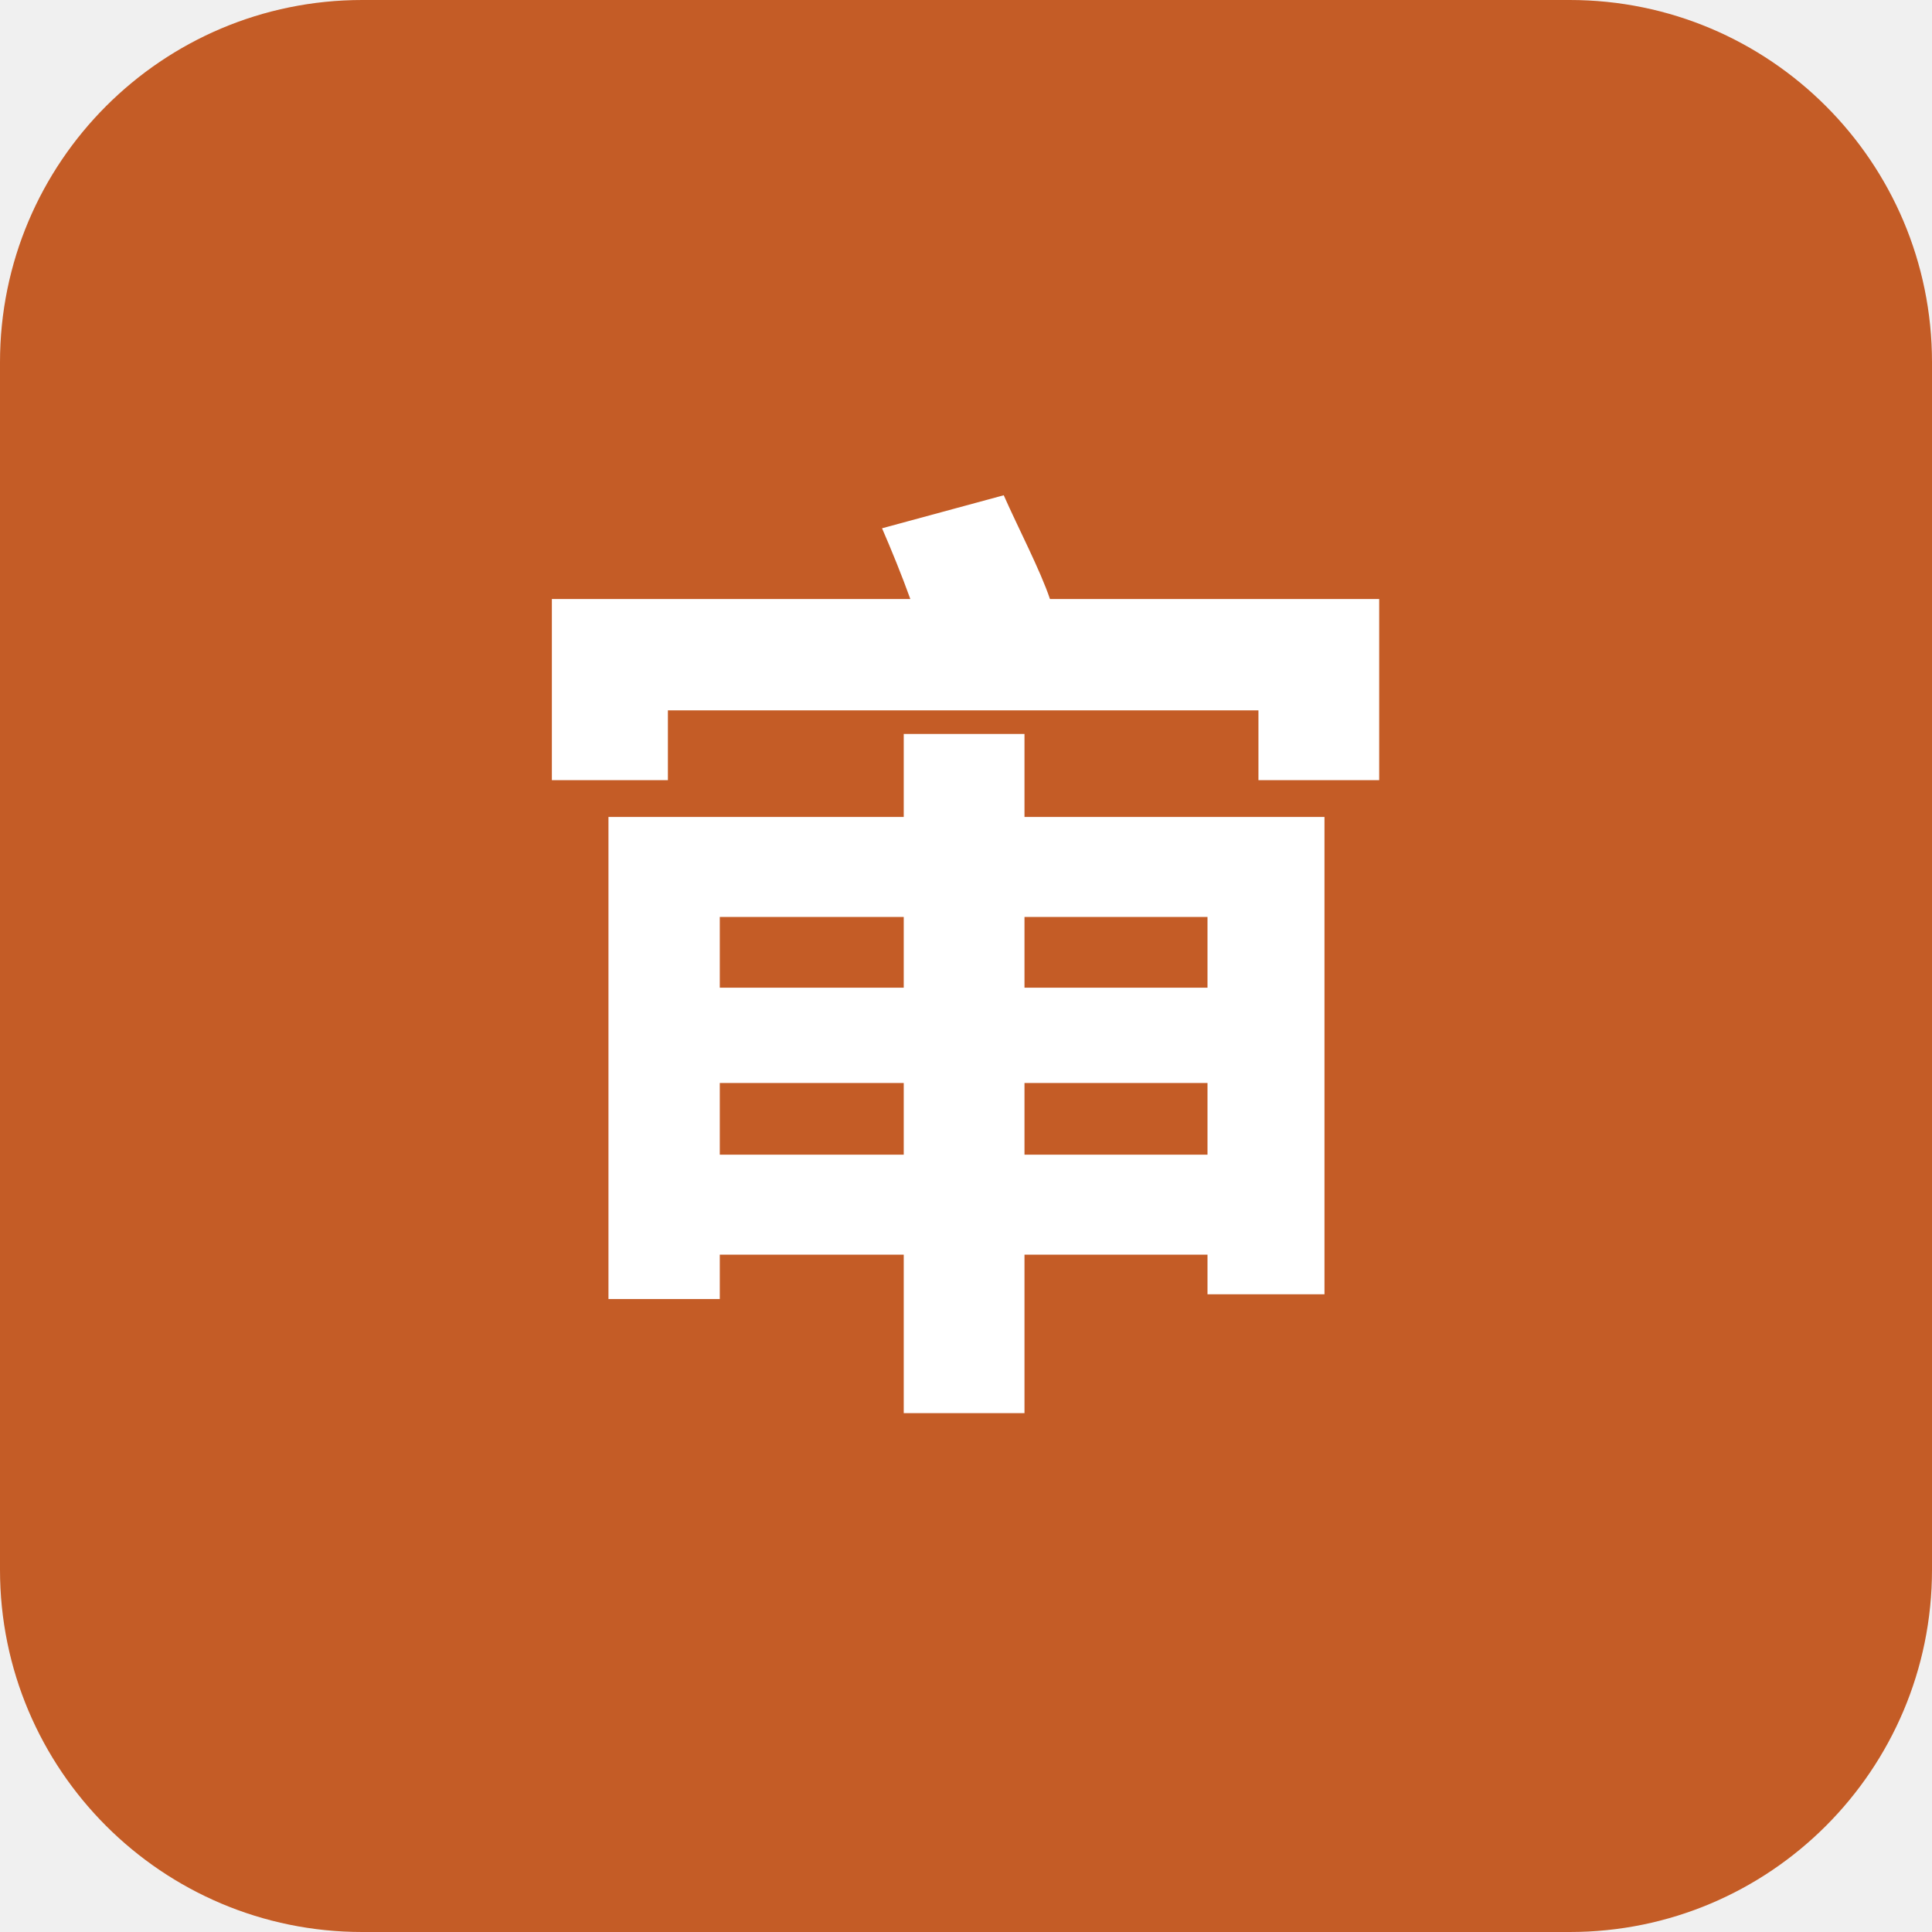
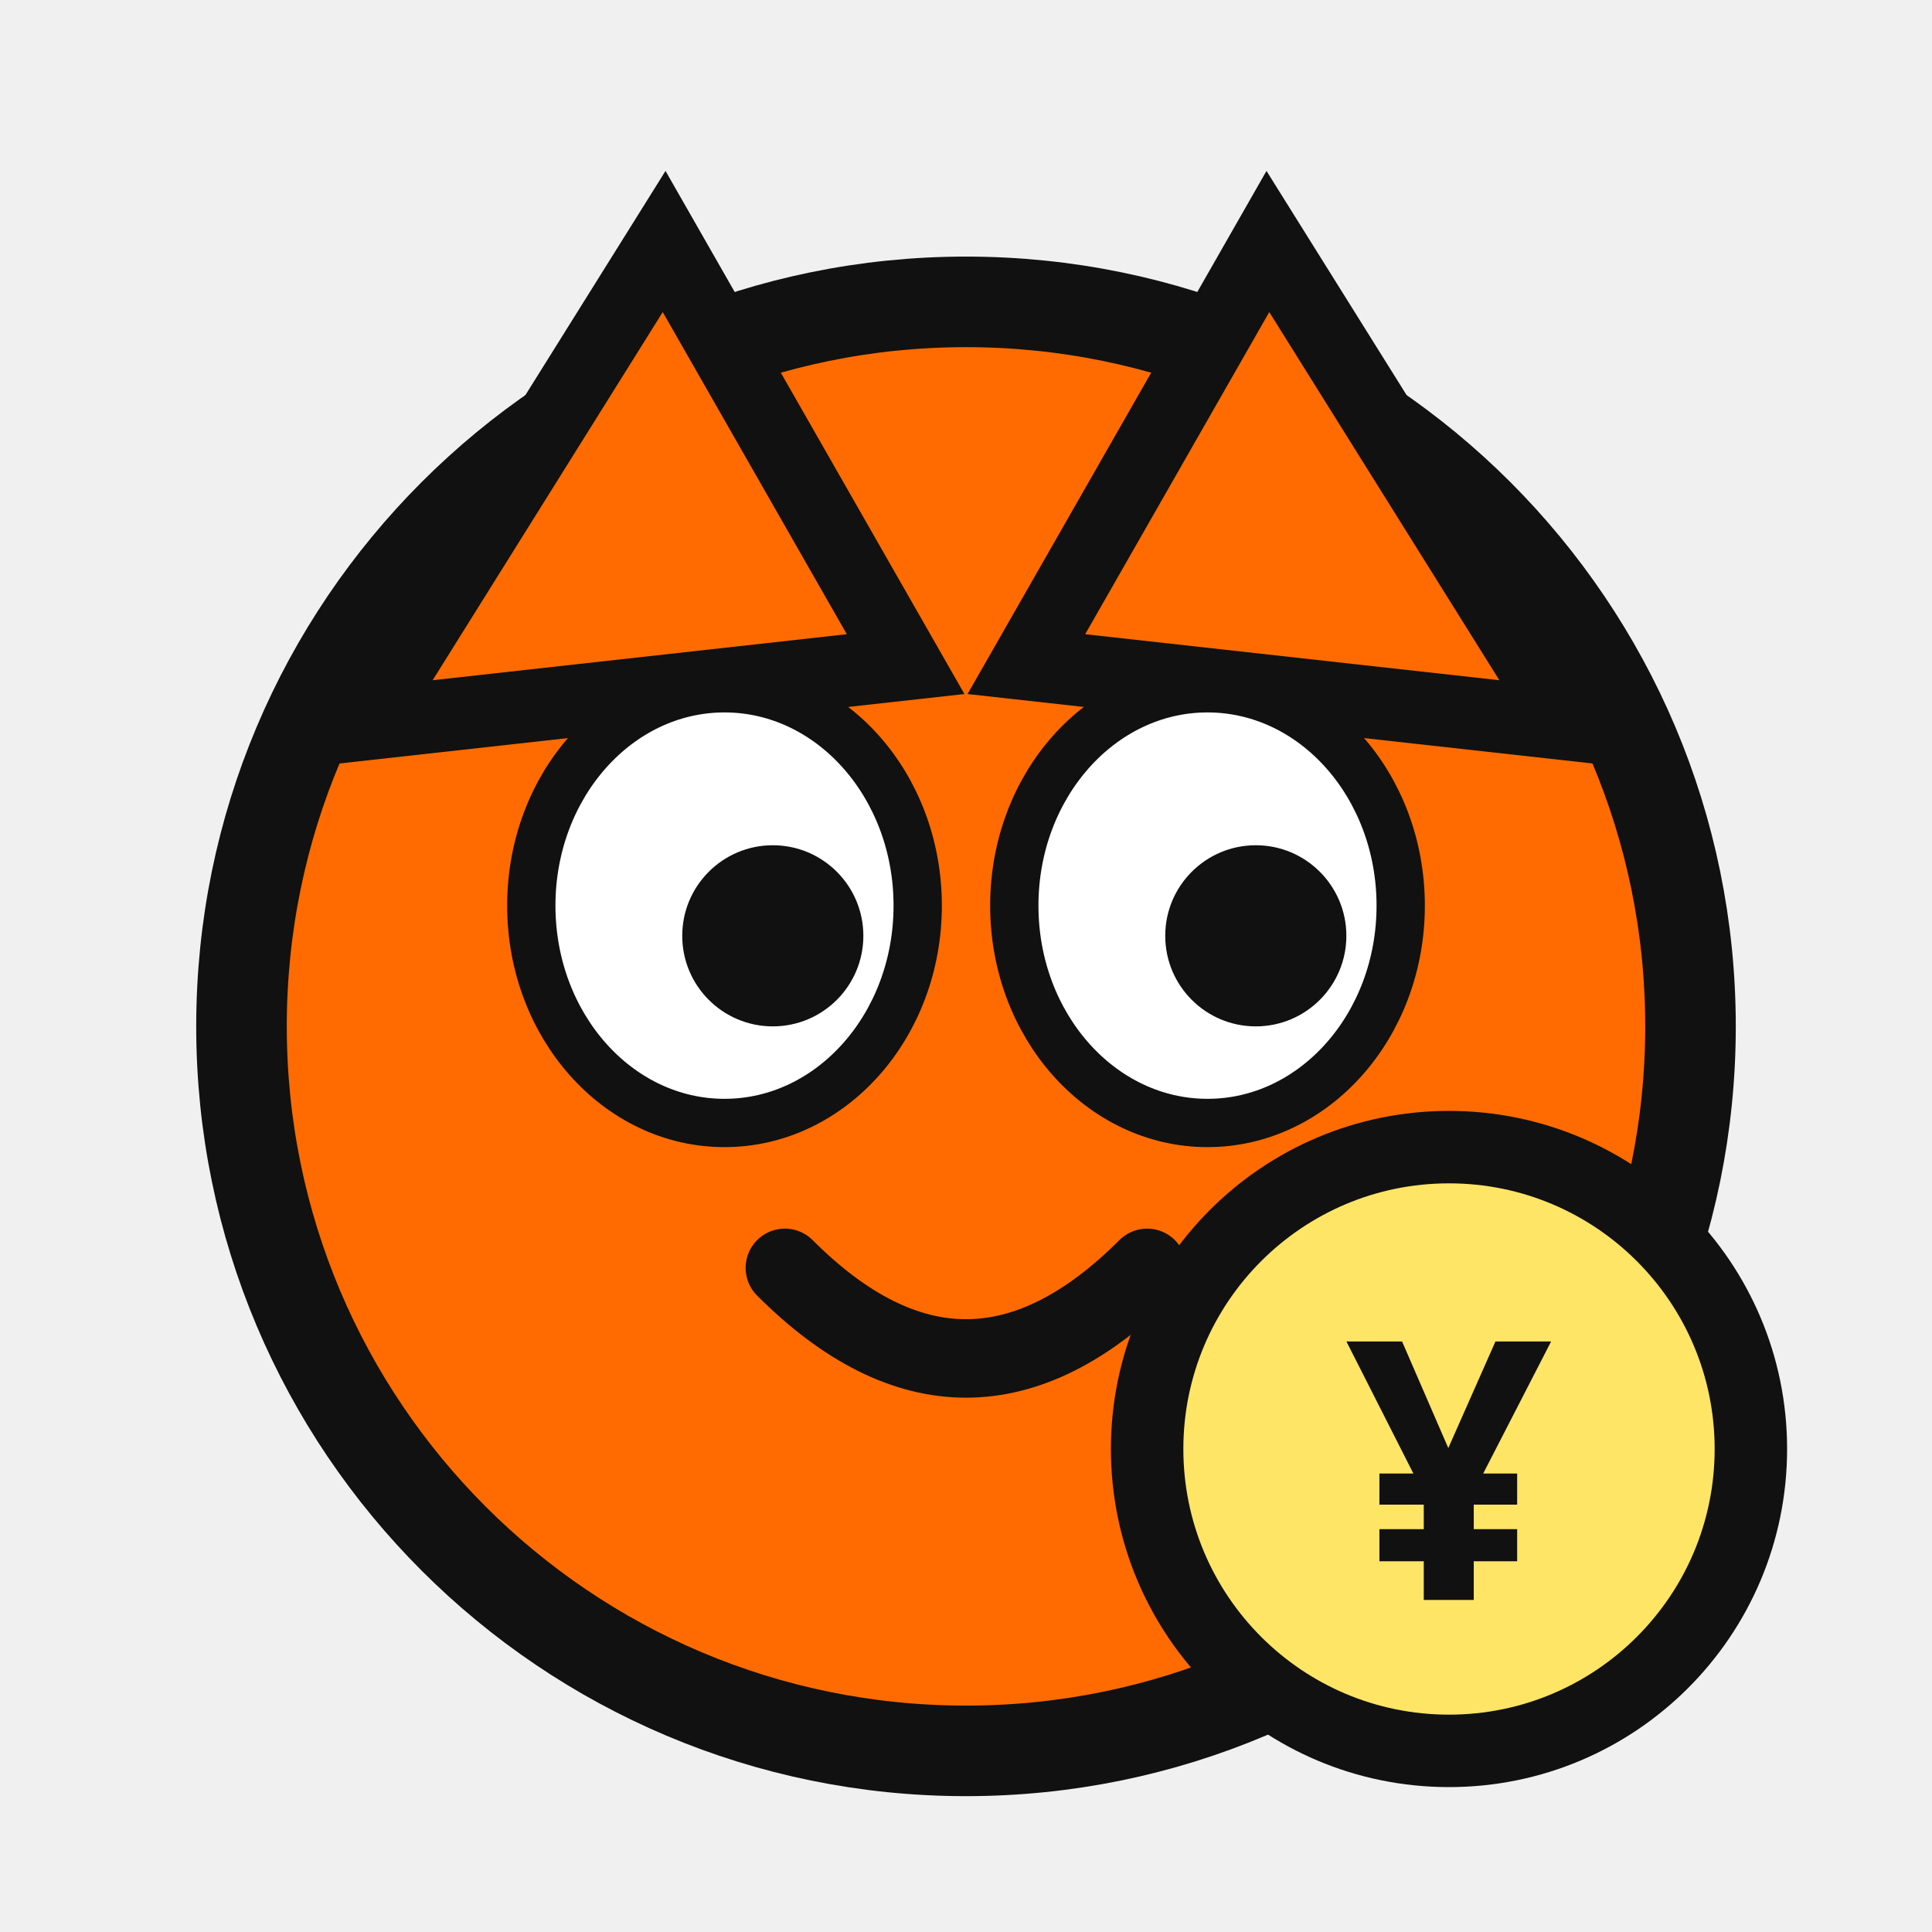
<svg xmlns="http://www.w3.org/2000/svg" viewBox="0 0 32 32">
-   <rect width="32" height="32" rx="6" fill="#c45c26" />
-   <text x="16" y="22" text-anchor="middle" font-size="16" font-family="sans-serif" fill="#fff" font-weight="bold">审</text>
+   <circle cx="16" cy="17" r="12" fill="#ff6b00" stroke="#111" stroke-width="1.5" />
+   <path d="M6 12 L11 4 L15 11 Z" fill="#ff6b00" stroke="#111" stroke-width="1.2" />
+   <path d="M26 12 L21 4 L17 11 Z" fill="#ff6b00" stroke="#111" stroke-width="1.2" />
+   <ellipse cx="12" cy="15" rx="3.2" ry="3.6" fill="#fff" stroke="#111" stroke-width=".8" />
+   <ellipse cx="20" cy="15" rx="3.2" ry="3.6" fill="#fff" stroke="#111" stroke-width=".8" />
+   <circle cx="12.8" cy="15.5" r="1.5" fill="#111" />
+   <circle cx="20.8" cy="15.5" r="1.5" fill="#111" />
+   <path d="M13 21 Q16 24 19 21" fill="none" stroke="#111" stroke-width="1.3" stroke-linecap="round" />
+   <circle cx="24" cy="24" r="5" fill="#ffe566" stroke="#111" stroke-width="1.2" />
+   <text x="24" y="26.5" text-anchor="middle" font-size="6" font-family="sans-serif" font-weight="800" fill="#111">¥</text>
</svg>
